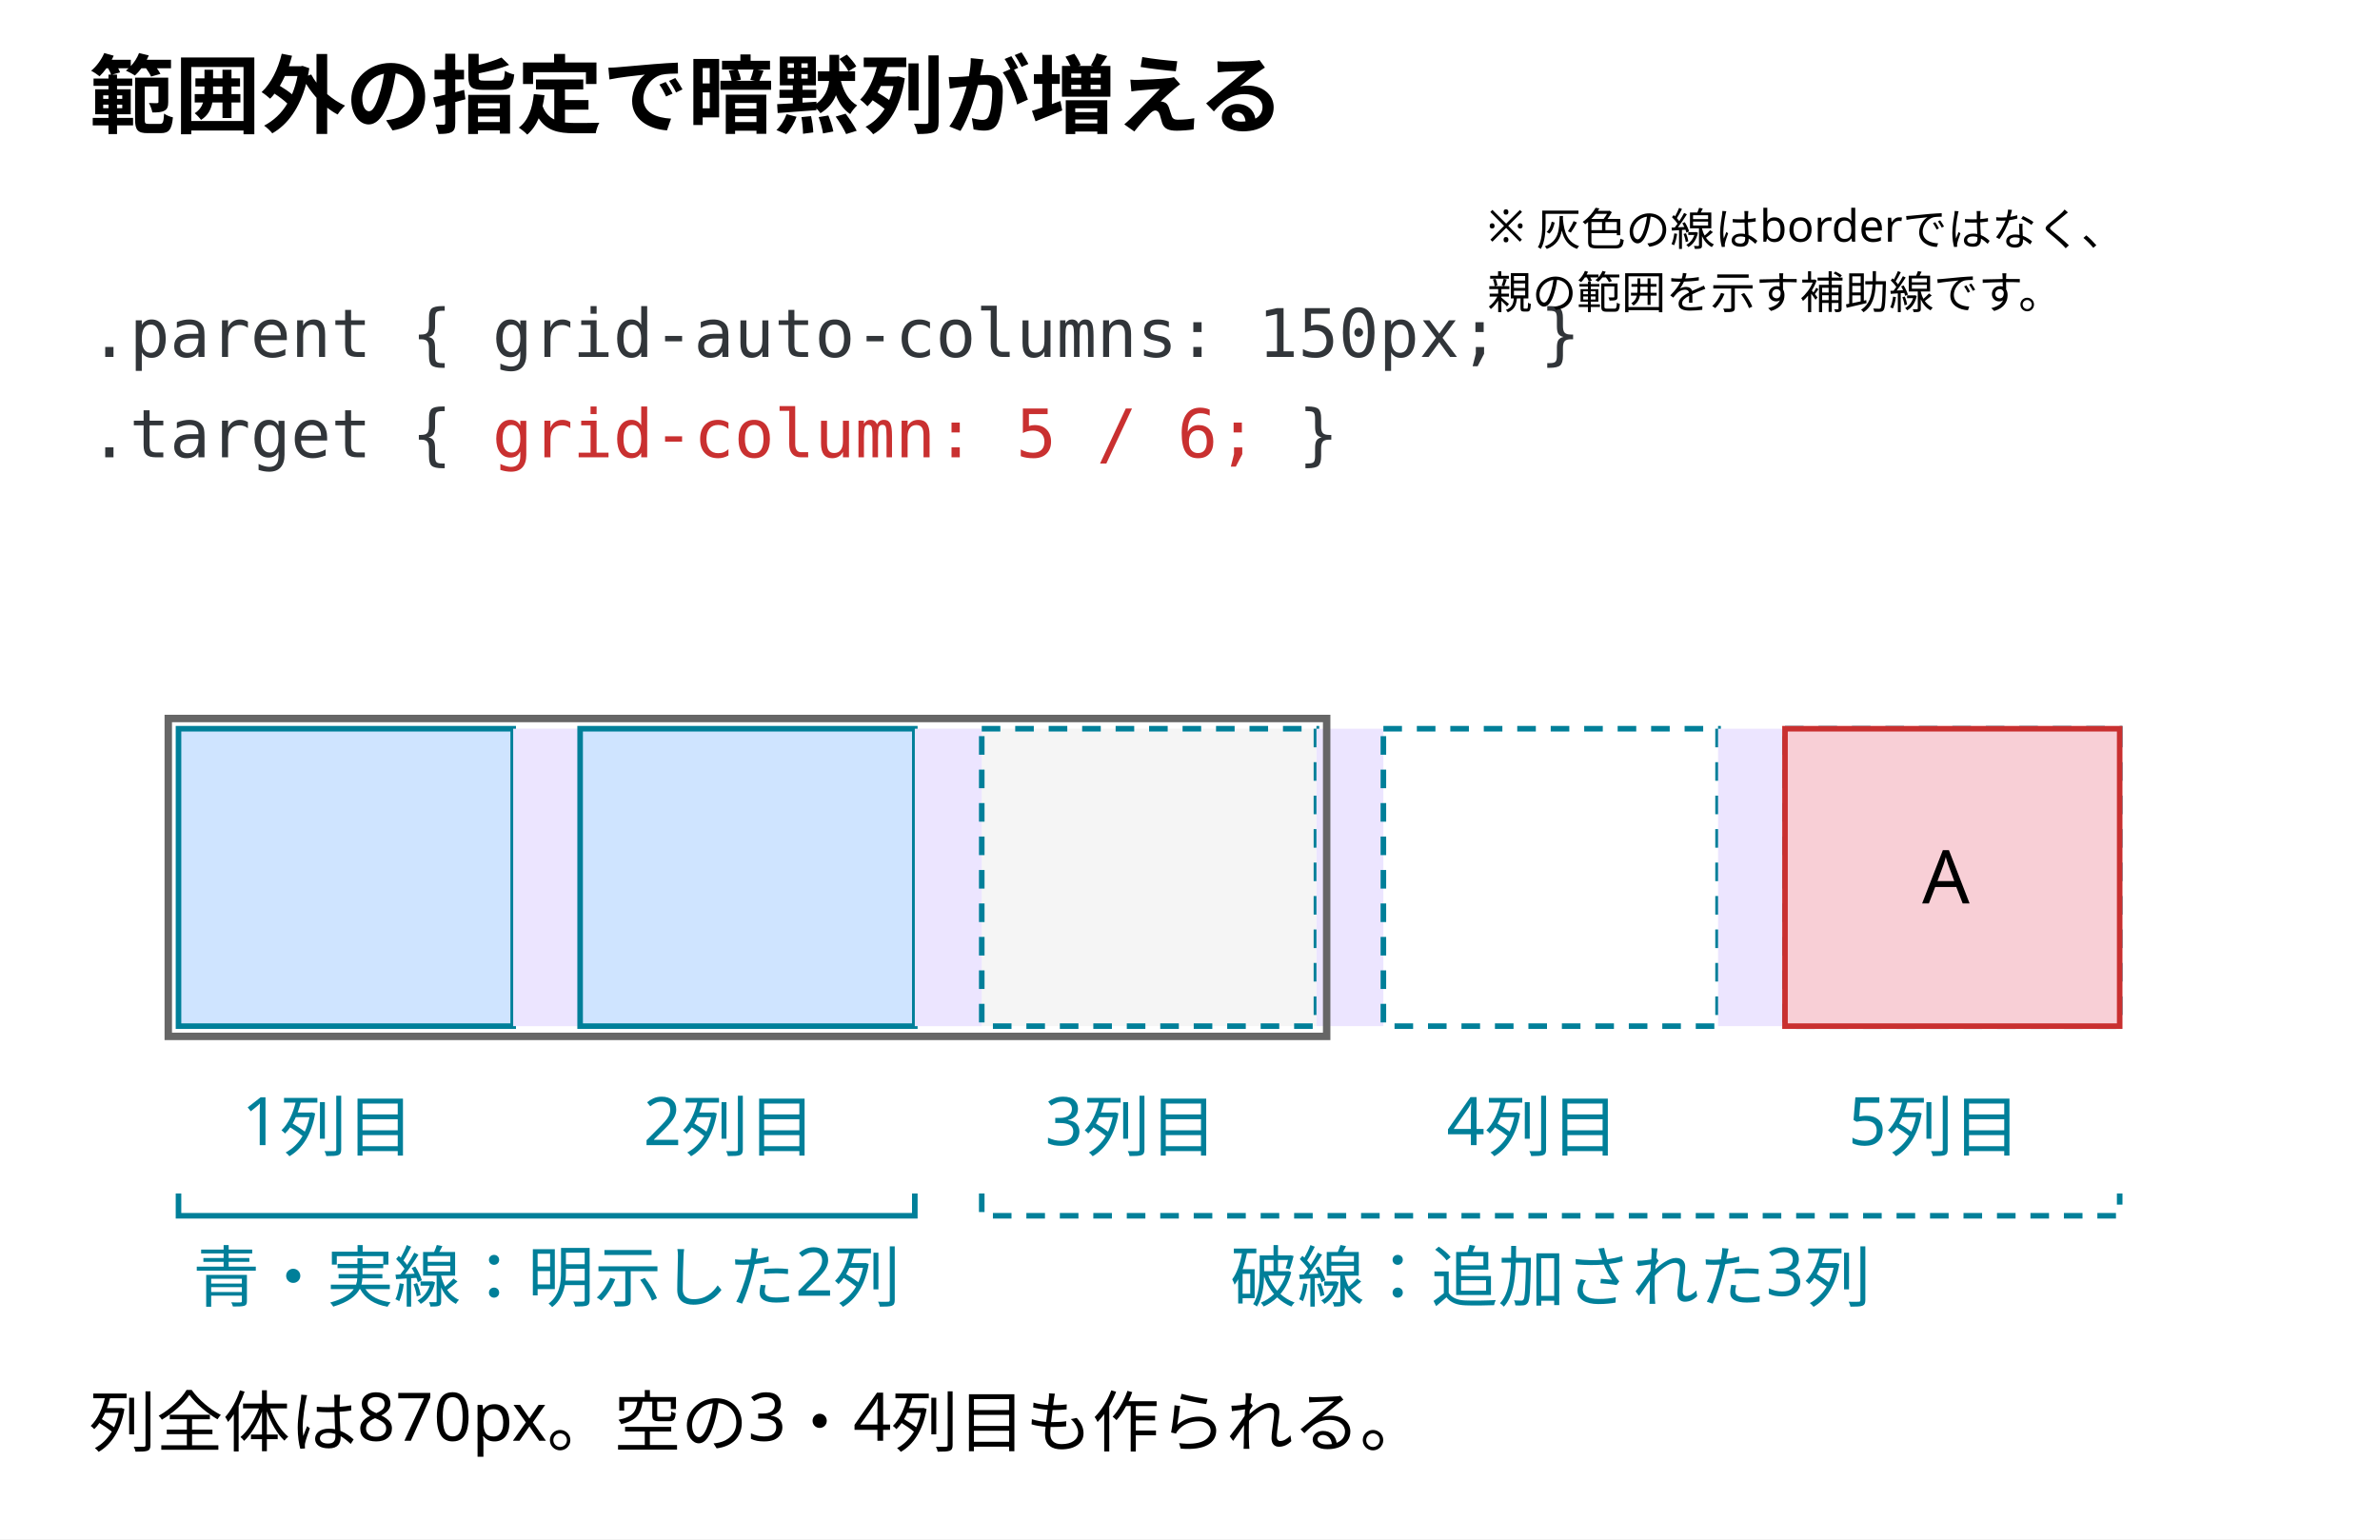
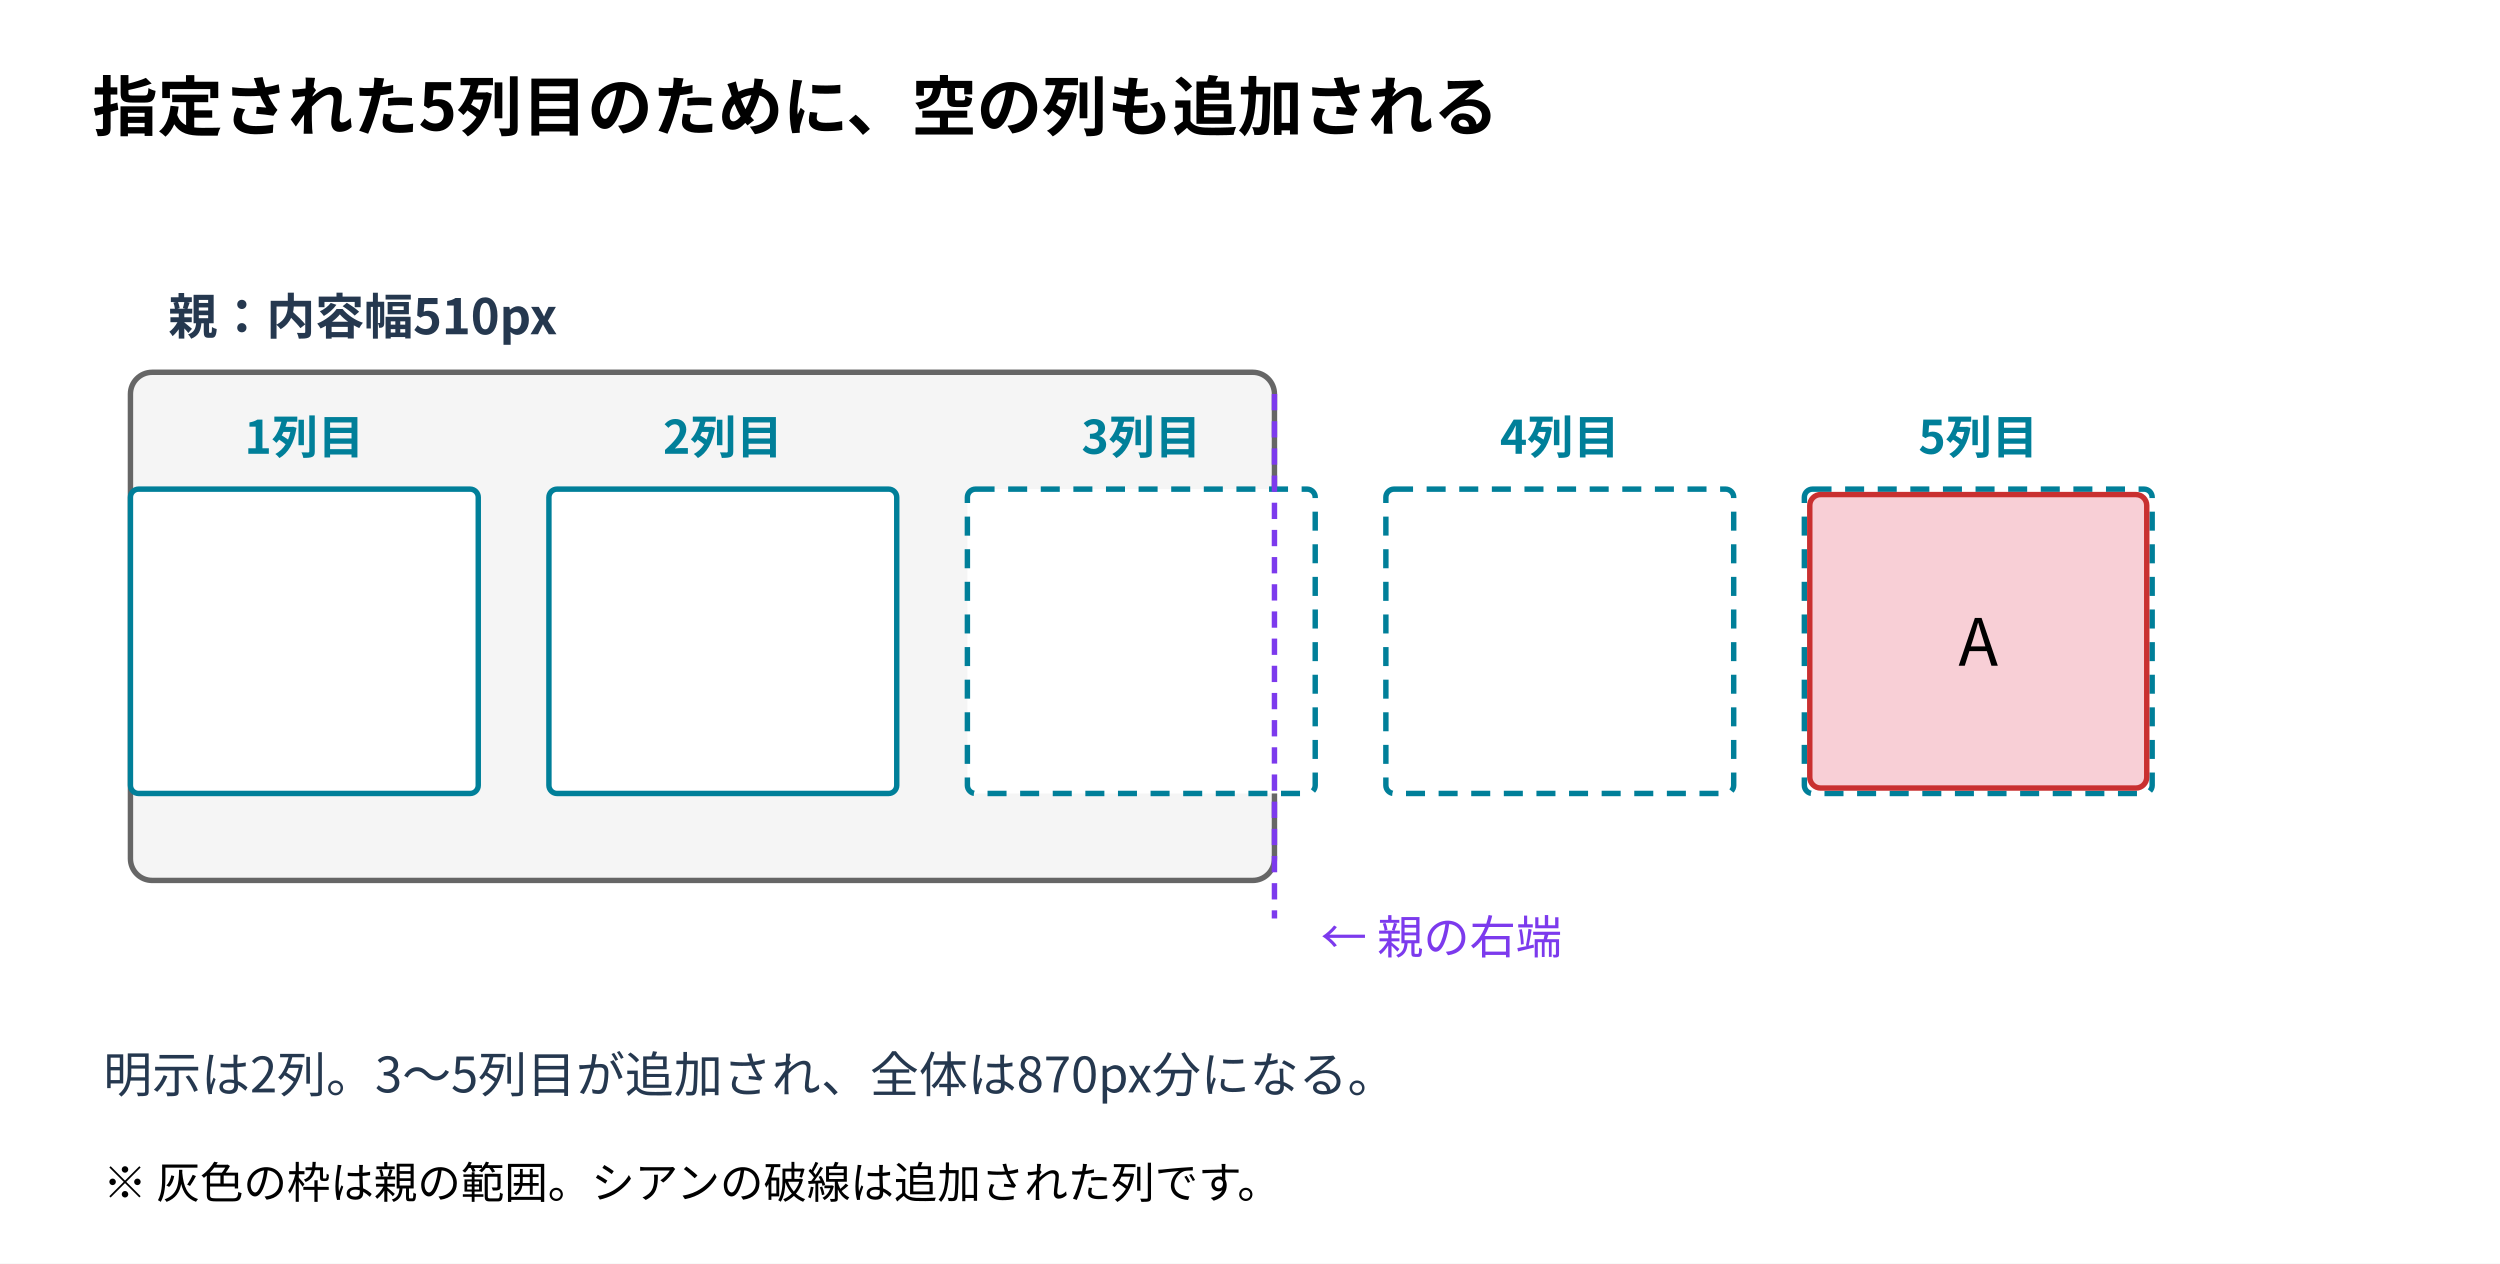
- <svg xmlns="http://www.w3.org/2000/svg" width="640" height="414" viewBox="0 0 640 414.0" role="img" aria-labelledby="title desc" style="max-width:100%;height:auto">
-   <style>text{font-family:Meiryo,"Yu Gothic",sans-serif;font-size:20px;font-weight:500;fill:#000000}.title{font-size:23px;font-weight:700;fill:#000000}.code{font-family:Consolas,Meiryo,monospace;font-size:18px;fill:#313539}.small{font-size:18px}.parent-label{fill:#444444}.column{fill:#007F99}.row{fill:#D66A00}.gap{fill:#7C3AED}.status{fill:#000000}.track{fill:none;stroke:#007F99;stroke-width:1.5}.edge{stroke:#666666;stroke-width:2;stroke-opacity:1;stroke-dasharray:none}.motion{display:inline}.still{display:none}@media(prefers-reduced-motion:reduce){.motion{display:none}.still{display:inline}}.code .active-css{fill:#c93030}.gap-region{fill:#ECE5FF;stroke:none}.parent-note{font-size:12px;fill:#000000}</style>
-   <rect width="640" height="414.0" fill="#fff" />
-   <text x="24" y="34" class="title">範囲外の指定で暗黙列が増える</text>
-   <text x="24" y="96.0" class="code">.parent { grid-auto-columns: 150px; }</text>
-   <text x="24" y="123.0" class="code">.target { <tspan class="active-css">grid-column: 5 / 6;</tspan> }</text>
-   <rect x="48.0" y="196.0" width="306.0" height="80.0" fill="#f5f5f5" />
-   <rect x="48.0" y="196.0" width="90.0" height="80.0" fill="#cfe4ff" stroke="#007F99" stroke-width="1.5" />
-   <text x="65" y="308.0" class="small column">1列目</text>
-   <rect x="138.0" y="196.0" width="18.0" height="80.0" fill="#ECE5FF" class="gap-region" stroke="none" />
-   <rect x="156.0" y="196.0" width="90.0" height="80.0" fill="#cfe4ff" stroke="#007F99" stroke-width="1.5" />
-   <text x="173" y="308.0" class="small column">2列目</text>
-   <rect x="246.0" y="196.0" width="18.0" height="80.0" fill="#ECE5FF" class="gap-region" stroke="none" />
-   <rect x="264.0" y="196.0" width="90.0" height="80.0" fill="none" stroke="#007F99" stroke-width="1.5" stroke-dasharray="5 4" />
-   <text x="281" y="308.0" class="small column">3列目</text>
-   <rect x="354.0" y="196.0" width="18.0" height="80.0" fill="#ECE5FF" class="gap-region" stroke="none" />
-   <rect x="372.0" y="196.0" width="90.0" height="80.0" fill="none" stroke="#007F99" stroke-width="1.5" stroke-dasharray="5 4" />
-   <text x="389" y="308.0" class="small column">4列目</text>
-   <rect x="462.0" y="196.0" width="18.0" height="80.0" fill="#ECE5FF" class="gap-region" stroke="none" />
-   <rect x="480.0" y="196.0" width="90.0" height="80.0" fill="none" stroke="#007F99" stroke-width="1.5" stroke-dasharray="5 4" />
-   <text x="497" y="308.0" class="small column">5列目</text>
-   <rect x="480.0" y="196.0" width="90.0" height="80.0" fill="#f8cfd6" stroke="#c93030" stroke-width="1.5" />
-   <text x="516.875" y="243.0" class="">A</text>
-   <text x="147" y="350.0" class="small column" text-anchor="middle">青・実線：明示した2列</text>
-   <text x="417" y="350.0" class="small column" text-anchor="middle">破線：追加された3列</text>
-   <text x="24" y="389.0" class="small">列全体は870px。空の3・4列目も作られる。</text>
-   <g fill="none" stroke="#007F99" stroke-width="1.5">
-     <path d="M 48 321 V 327 H 246 V 321" />
-   </g>
-   <g fill="none" stroke="#007F99" stroke-width="1.5" stroke-dasharray="5 4">
-     <path d="M 264 321 V 327 H 570 V 321" />
-   </g>
-   <rect x="45.25" y="193.25" width="311.5" height="85.5" fill="none" class="edge" data-parent-boundary="true" data-outline-offset="2.75" style="stroke-dasharray:none" data-outline-gap="1" />
-   <g class="parent-note-block" data-layout-shift="24">
-     <text x="400" y="65" class="parent-note">※ 灰色の線はborderではなく、</text>
-     <text x="400" y="83" class="parent-note">親の範囲を示す補助線です。</text>
-   </g>
+ <svg xmlns="http://www.w3.org/2000/svg" width="760" height="384.13" viewBox="0 0 920 465" role="img" aria-labelledby="title desc" style="max-width:100%">
+   <style>text{font-family:'Noto Sans CJK JP','Noto Sans JP','Yu Gothic','Meiryo',sans-serif;dominant-baseline:auto}.mono{font-family:Consolas,'Noto Sans Mono',monospace}</style>
+   <rect x="0" y="0" width="920" height="465" rx="0" fill="#ffffff" stroke="none" stroke-width="1" />
+   <text x="34" y="48" font-size="24" fill="#000000" font-weight="700">指定された5列目のために、空の列も追加される</text>
+   <rect x="48" y="137" width="421" height="187" rx="8" fill="#F5F5F5" stroke="#666666" stroke-width="2" />
+   <text x="62" y="123" font-size="18" fill="#25384F" font-weight="700">親：内容幅510px</text>
+   <rect x="48" y="180" width="128" height="112" rx="3" fill="#ffffff" stroke="#007F99" stroke-width="2" />
+   <text x="112.0" y="167" font-size="17" fill="#007F99" font-weight="600" text-anchor="middle">1列目</text>
+   <rect x="202" y="180" width="128" height="112" rx="3" fill="#ffffff" stroke="#007F99" stroke-width="2" />
+   <text x="266.0" y="167" font-size="17" fill="#007F99" font-weight="600" text-anchor="middle">2列目</text>
+   <rect x="356" y="180" width="128" height="112" rx="3" fill="#ffffff" stroke="#007F99" stroke-width="2" stroke-dasharray="7 5" />
+   <text x="420.0" y="167" font-size="17" fill="#007F99" font-weight="600" text-anchor="middle">3列目</text>
+   <rect x="510" y="180" width="128" height="112" rx="3" fill="#ffffff" stroke="#007F99" stroke-width="2" stroke-dasharray="7 5" />
+   <text x="574.0" y="167" font-size="17" fill="#007F99" font-weight="600" text-anchor="middle">4列目</text>
+   <rect x="664" y="180" width="128" height="112" rx="3" fill="#ffffff" stroke="#007F99" stroke-width="2" stroke-dasharray="7 5" />
+   <text x="728.0" y="167" font-size="17" fill="#007F99" font-weight="600" text-anchor="middle">5列目</text>
+   <rect x="666" y="182" width="124" height="108" rx="4" fill="#f8cfd6" stroke="#c93030" stroke-width="2" />
+   <text x="728.0" y="245" font-size="24" fill="#000000" font-weight="400" text-anchor="middle">A</text>
+   <line x1="469" y1="145" x2="469" y2="338" stroke="#7C3AED" stroke-width="2" stroke-dasharray="6 4" />
+   <text x="486" y="351" font-size="17" fill="#7C3AED" font-weight="400">← 親の右端</text>
+   <text x="38" y="402" font-size="18" fill="#25384F" font-weight="400">明示は2列。3〜5列目が追加され、全体は870px分になる。</text>
+   <text x="38" y="441" font-size="16" fill="#000000" font-weight="400">※ 灰色の枠は親の範囲。シアンの破線は追加された列です。</text>
</svg>
